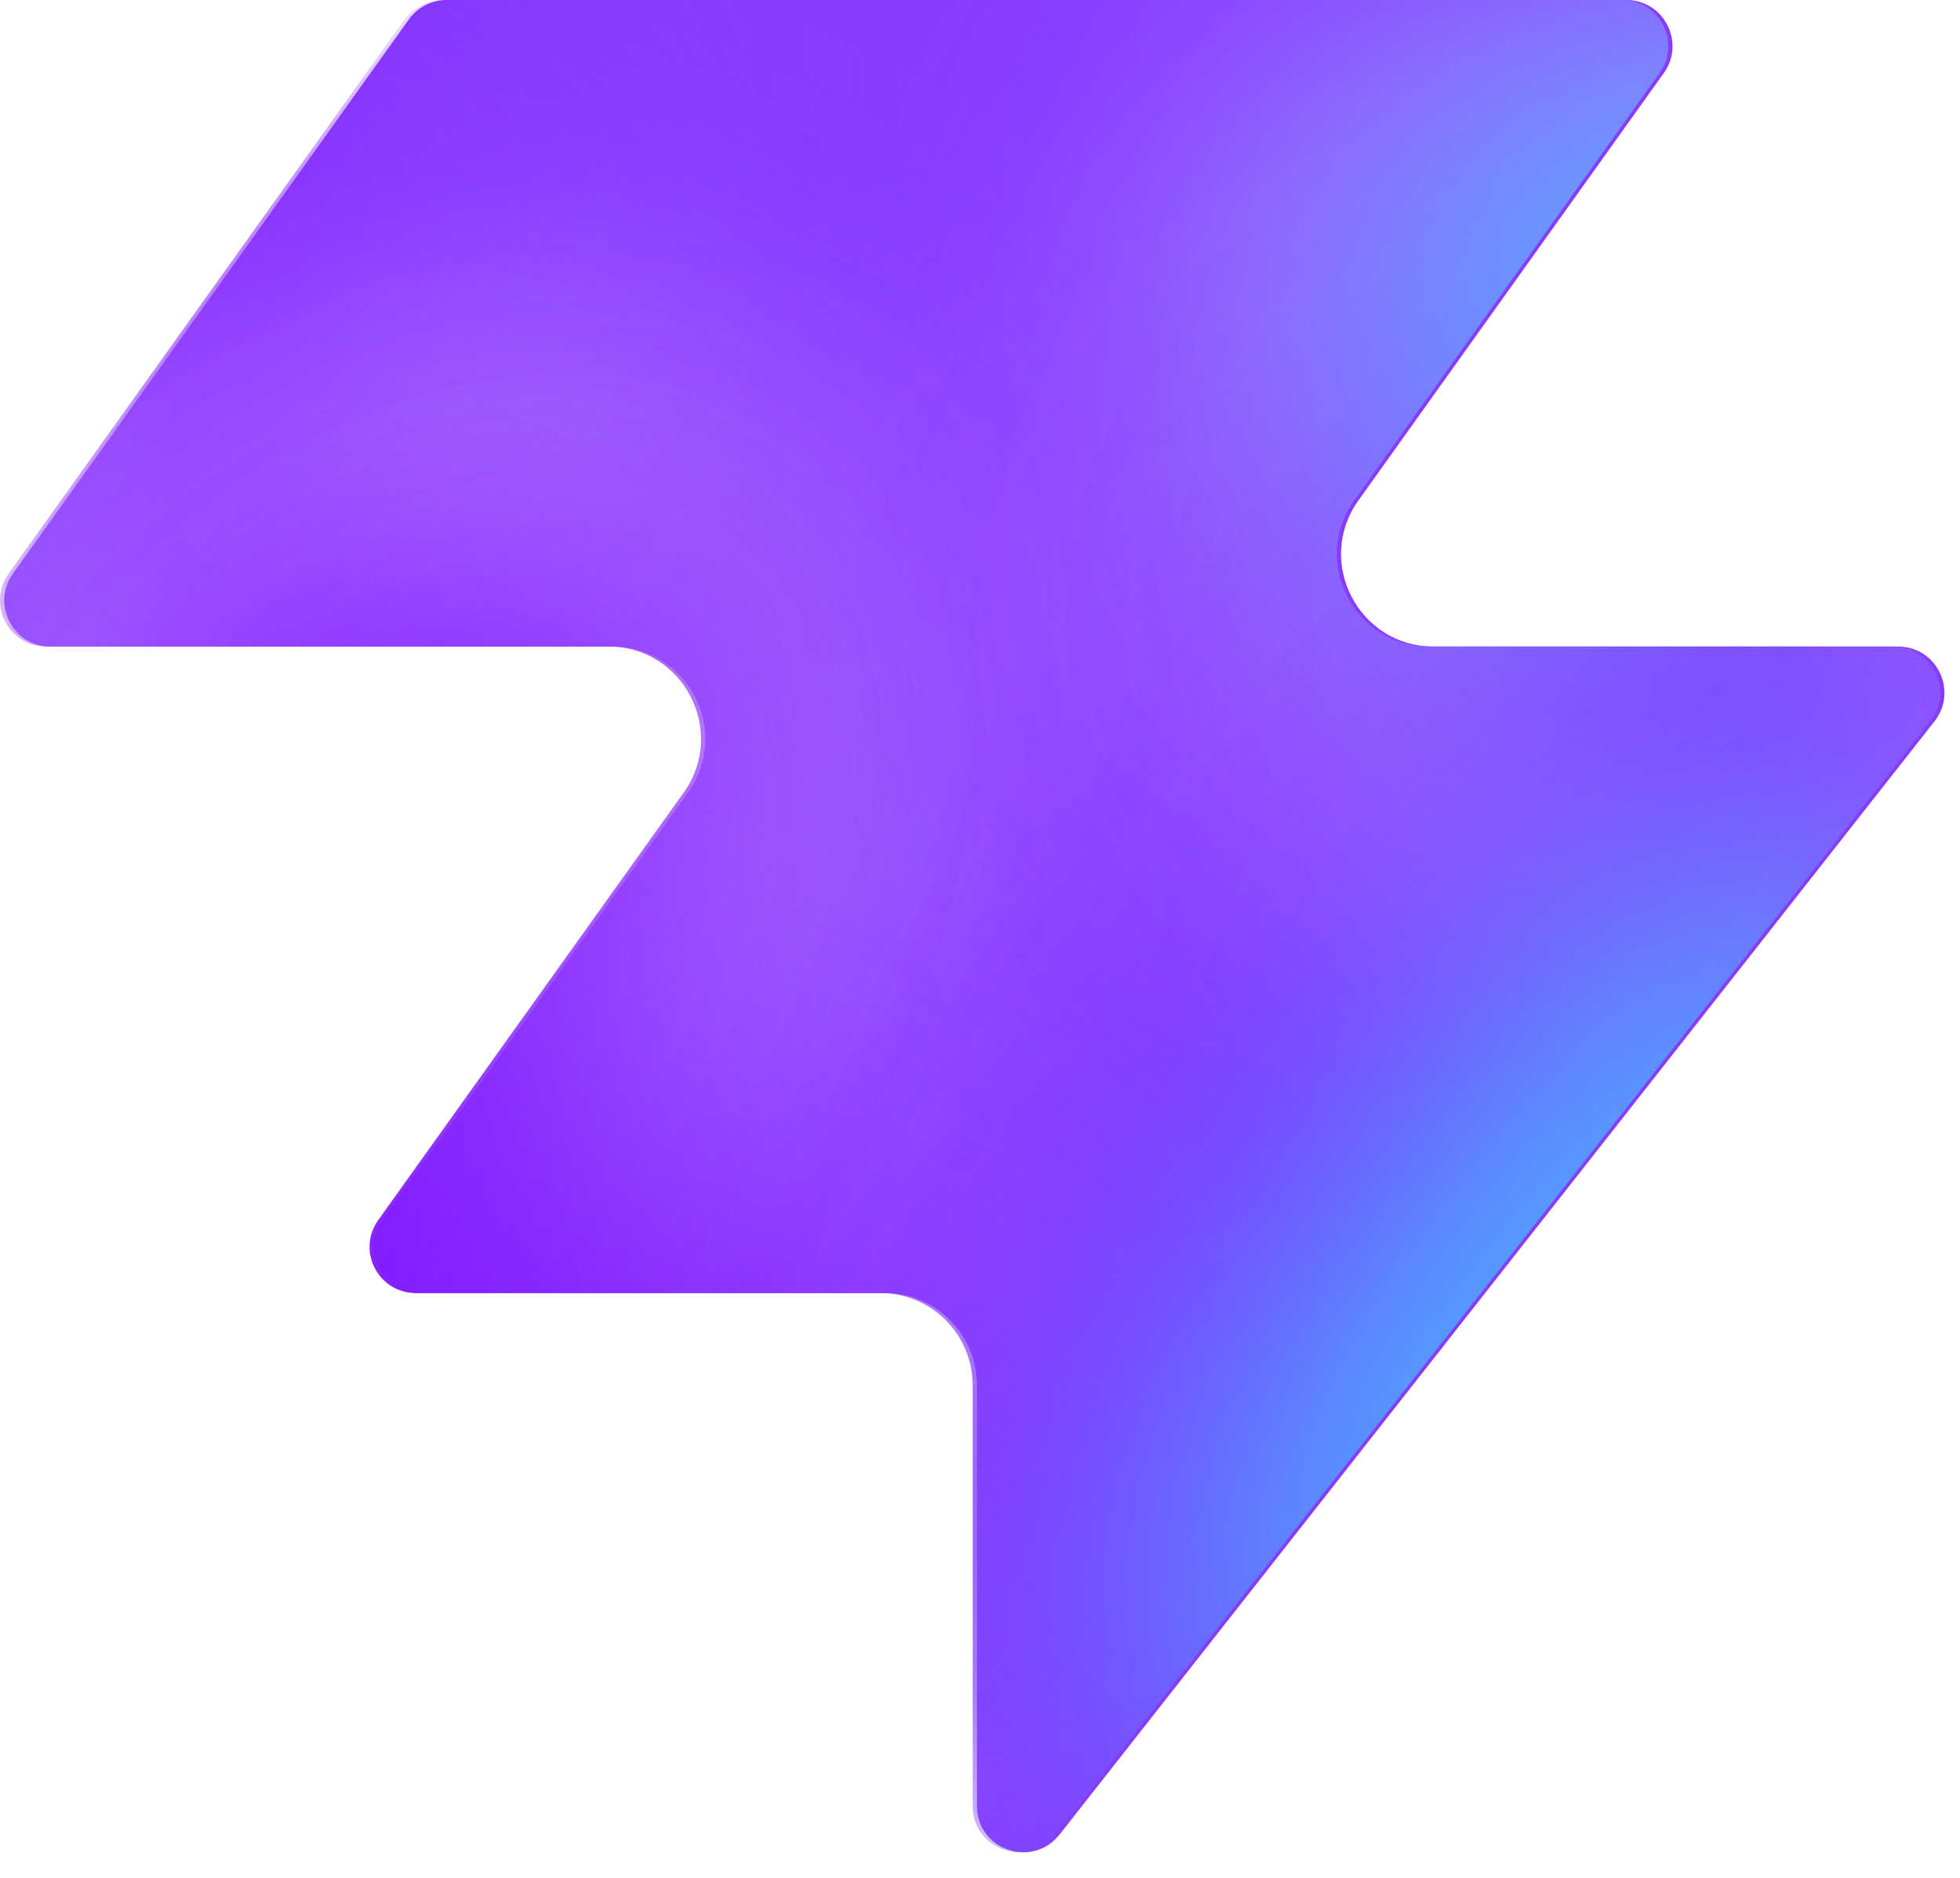
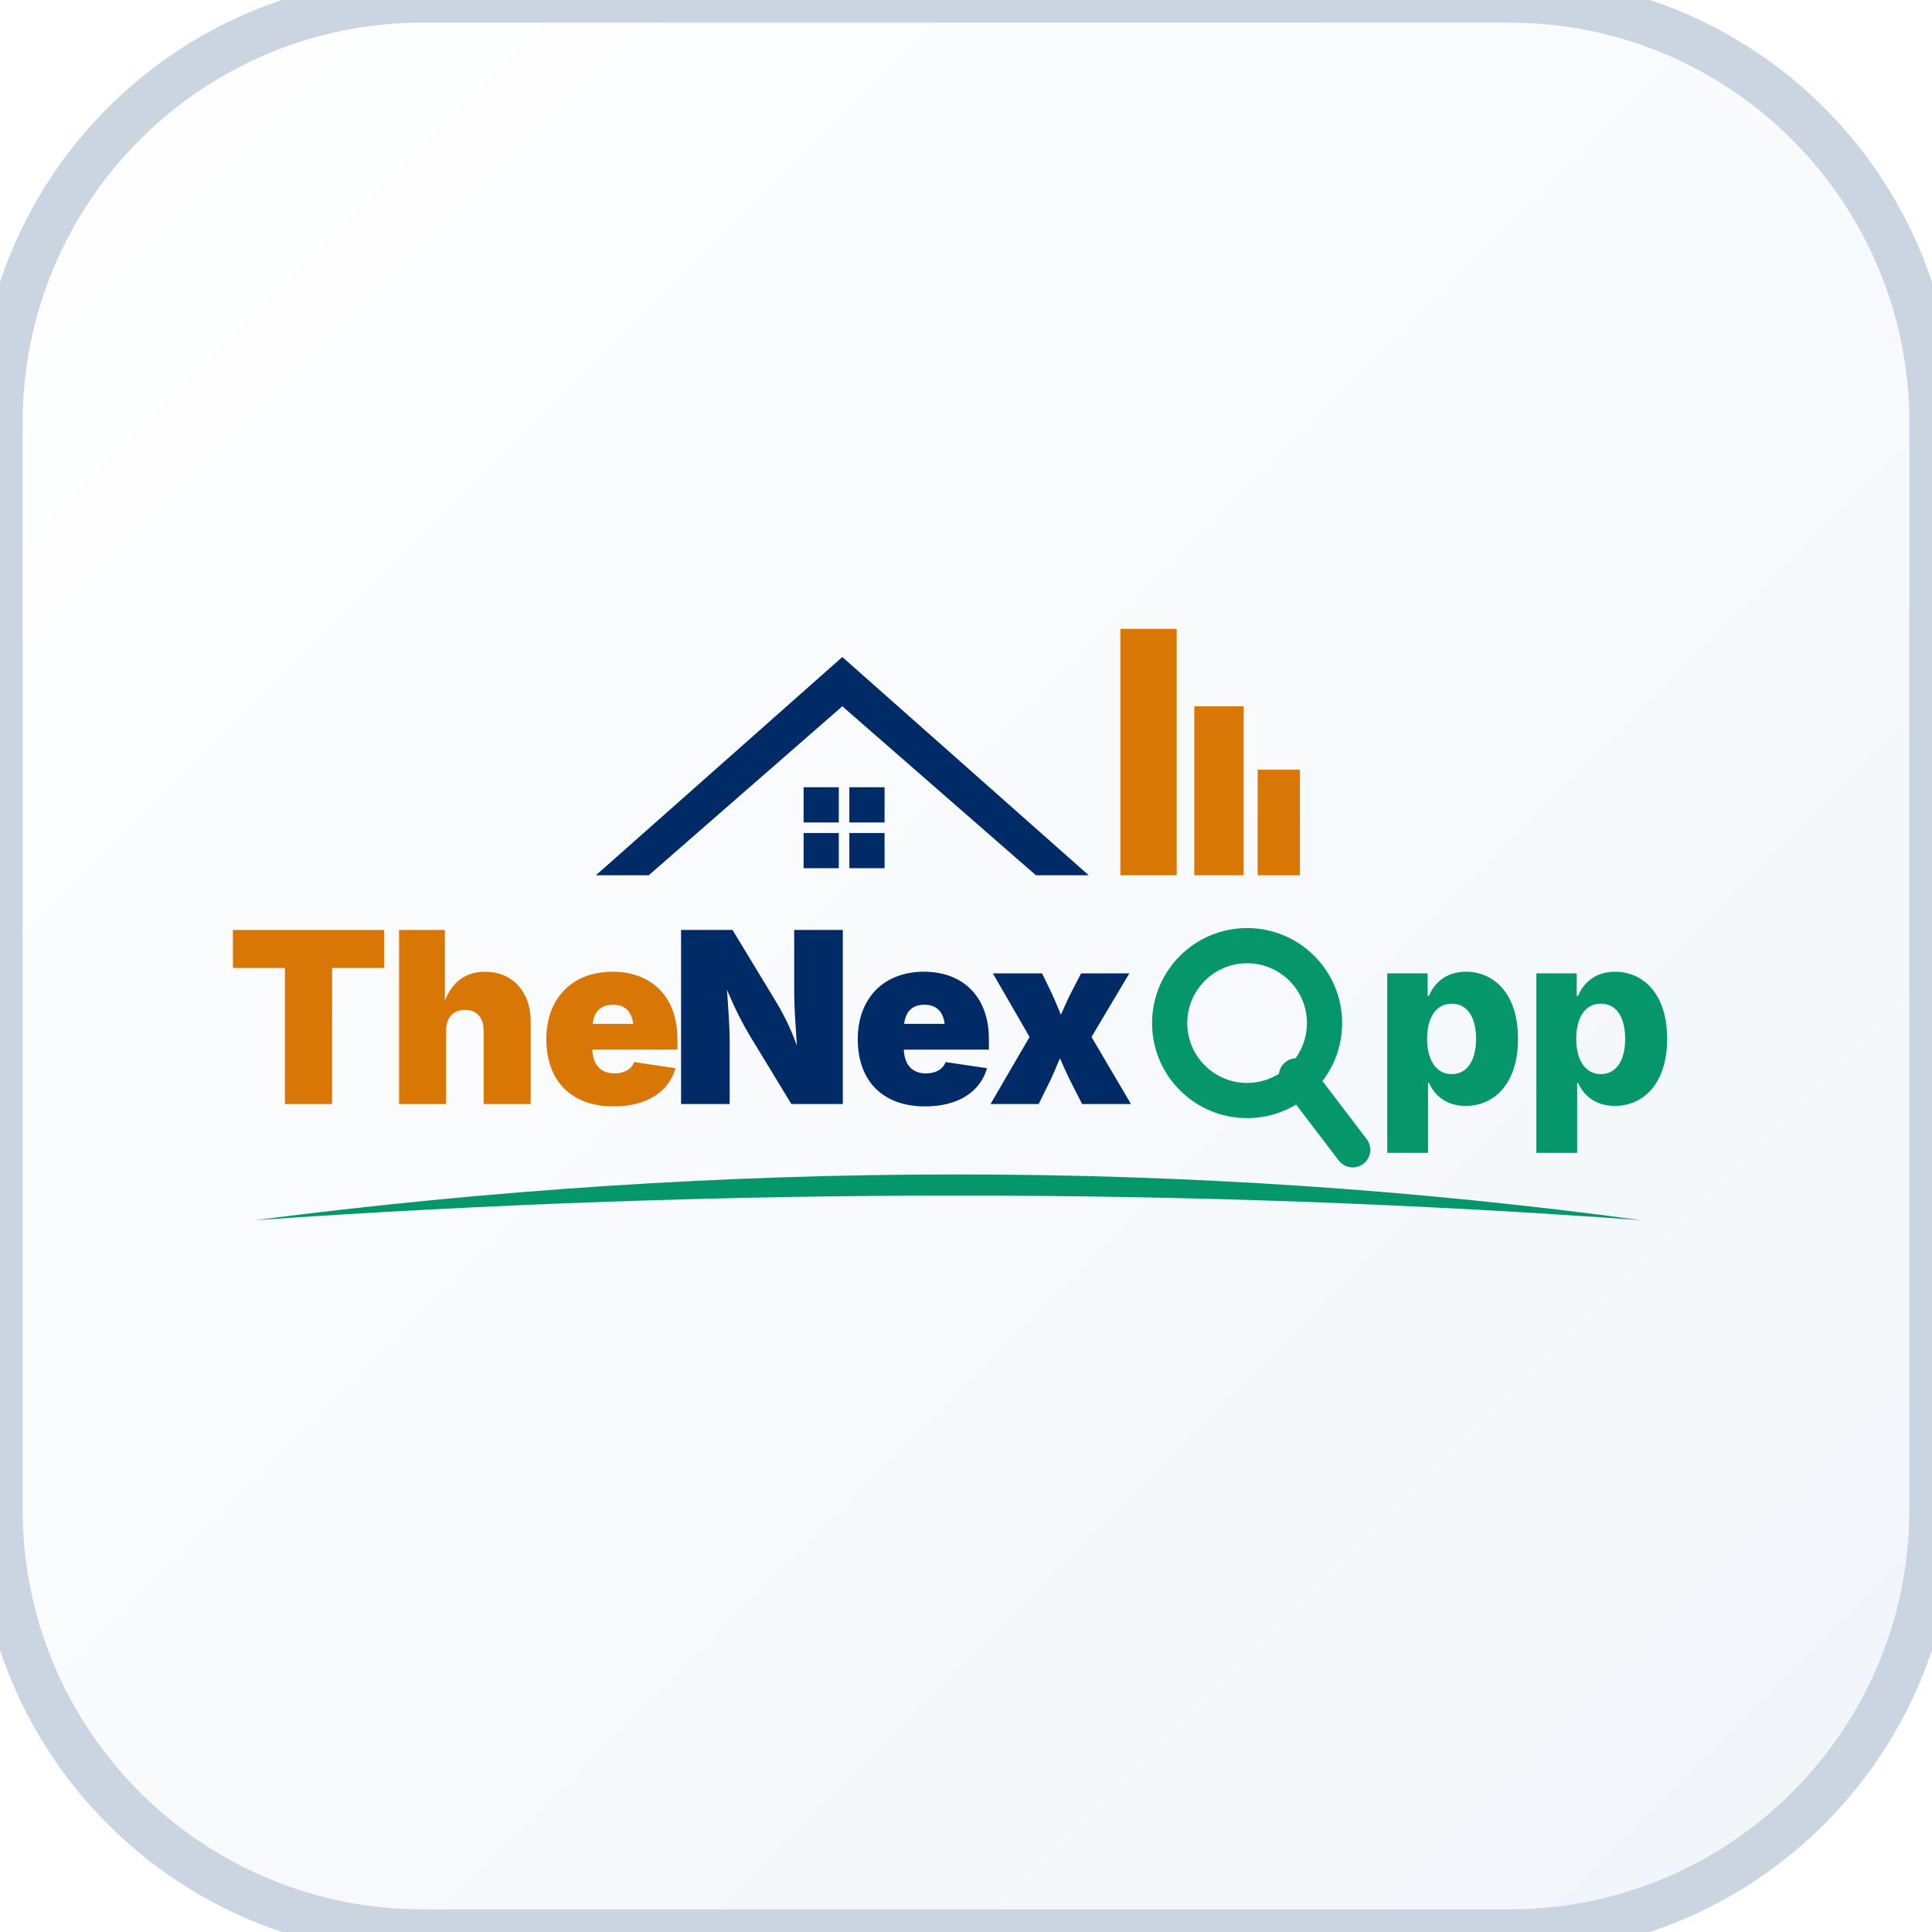
- <svg xmlns="http://www.w3.org/2000/svg" width="48" height="46" fill="none" viewBox="0 0 48 46">
-   <path fill="#863bff" d="M25.946 44.938c-.664.845-2.021.375-2.021-.698V33.937a2.26 2.26 0 0 0-2.262-2.262H10.287c-.92 0-1.456-1.04-.92-1.788l7.48-10.471c1.07-1.497 0-3.578-1.842-3.578H1.237c-.92 0-1.456-1.04-.92-1.788L10.013.474c.214-.297.556-.474.92-.474h28.894c.92 0 1.456 1.04.92 1.788l-7.48 10.471c-1.07 1.498 0 3.579 1.842 3.579h11.377c.943 0 1.473 1.088.89 1.83L25.947 44.94z" style="fill:#863bff;fill:color(display-p3 .525 .23 1);fill-opacity:1" />
-   <mask id="a" width="48" height="46" x="0" y="0" maskUnits="userSpaceOnUse" style="mask-type:alpha">
-     <path fill="#000" d="M25.842 44.938c-.664.844-2.021.375-2.021-.698V33.937a2.26 2.26 0 0 0-2.262-2.262H10.183c-.92 0-1.456-1.04-.92-1.788l7.48-10.471c1.07-1.498 0-3.579-1.842-3.579H1.133c-.92 0-1.456-1.04-.92-1.787L9.91.473c.214-.297.556-.474.92-.474h28.894c.92 0 1.456 1.04.92 1.788l-7.48 10.471c-1.07 1.498 0 3.578 1.842 3.578h11.377c.943 0 1.473 1.088.89 1.832L25.843 44.94z" style="fill:#000;fill-opacity:1" />
-   </mask>
-   <g mask="url(#a)">
-     <g filter="url(#b)">
-       <ellipse cx="5.508" cy="14.704" fill="#ede6ff" rx="5.508" ry="14.704" style="fill:#ede6ff;fill:color(display-p3 .927 .903 1);fill-opacity:1" transform="matrix(.00324 1 1 -.00324 -4.47 31.516)" />
-     </g>
-     <g filter="url(#c)">
-       <ellipse cx="10.399" cy="29.851" fill="#ede6ff" rx="10.399" ry="29.851" style="fill:#ede6ff;fill:color(display-p3 .927 .903 1);fill-opacity:1" transform="matrix(.00324 1 1 -.00324 -39.328 7.883)" />
-     </g>
-     <g filter="url(#d)">
-       <ellipse cx="5.508" cy="30.487" fill="#7e14ff" rx="5.508" ry="30.487" style="fill:#7e14ff;fill:color(display-p3 .492 .077 1);fill-opacity:1" transform="rotate(89.814 -25.913 -14.639)scale(1 -1)" />
-     </g>
-     <g filter="url(#e)">
-       <ellipse cx="5.508" cy="30.599" fill="#7e14ff" rx="5.508" ry="30.599" style="fill:#7e14ff;fill:color(display-p3 .492 .077 1);fill-opacity:1" transform="rotate(89.814 -32.644 -3.334)scale(1 -1)" />
-     </g>
-     <g filter="url(#f)">
-       <ellipse cx="5.508" cy="30.599" fill="#7e14ff" rx="5.508" ry="30.599" style="fill:#7e14ff;fill:color(display-p3 .492 .077 1);fill-opacity:1" transform="matrix(.00324 1 1 -.00324 -34.34 30.47)" />
-     </g>
-     <g filter="url(#g)">
-       <ellipse cx="14.072" cy="22.078" fill="#ede6ff" rx="14.072" ry="22.078" style="fill:#ede6ff;fill:color(display-p3 .927 .903 1);fill-opacity:1" transform="rotate(93.35 24.506 48.493)scale(-1 1)" />
-     </g>
-     <g filter="url(#h)">
-       <ellipse cx="3.47" cy="21.501" fill="#7e14ff" rx="3.47" ry="21.501" style="fill:#7e14ff;fill:color(display-p3 .492 .077 1);fill-opacity:1" transform="rotate(89.009 28.708 47.59)scale(-1 1)" />
-     </g>
-     <g filter="url(#i)">
-       <ellipse cx="3.47" cy="21.501" fill="#7e14ff" rx="3.47" ry="21.501" style="fill:#7e14ff;fill:color(display-p3 .492 .077 1);fill-opacity:1" transform="rotate(89.009 28.708 47.59)scale(-1 1)" />
-     </g>
-     <g filter="url(#j)">
-       <ellipse cx=".387" cy="8.972" fill="#7e14ff" rx="4.407" ry="29.108" style="fill:#7e14ff;fill:color(display-p3 .492 .077 1);fill-opacity:1" transform="rotate(39.51 .387 8.972)" />
-     </g>
-     <g filter="url(#k)">
-       <ellipse cx="47.523" cy="-6.092" fill="#7e14ff" rx="4.407" ry="29.108" style="fill:#7e14ff;fill:color(display-p3 .492 .077 1);fill-opacity:1" transform="rotate(37.892 47.523 -6.092)" />
-     </g>
-     <g filter="url(#l)">
-       <ellipse cx="41.412" cy="6.333" fill="#47bfff" rx="5.971" ry="9.665" style="fill:#47bfff;fill:color(display-p3 .28 .748 1);fill-opacity:1" transform="rotate(37.892 41.412 6.333)" />
-     </g>
-     <g filter="url(#m)">
-       <ellipse cx="-1.879" cy="38.332" fill="#7e14ff" rx="4.407" ry="29.108" style="fill:#7e14ff;fill:color(display-p3 .492 .077 1);fill-opacity:1" transform="rotate(37.892 -1.88 38.332)" />
-     </g>
-     <g filter="url(#n)">
-       <ellipse cx="-1.879" cy="38.332" fill="#7e14ff" rx="4.407" ry="29.108" style="fill:#7e14ff;fill:color(display-p3 .492 .077 1);fill-opacity:1" transform="rotate(37.892 -1.88 38.332)" />
-     </g>
-     <g filter="url(#o)">
-       <ellipse cx="35.651" cy="29.907" fill="#7e14ff" rx="4.407" ry="29.108" style="fill:#7e14ff;fill:color(display-p3 .492 .077 1);fill-opacity:1" transform="rotate(37.892 35.651 29.907)" />
-     </g>
-     <g filter="url(#p)">
-       <ellipse cx="38.418" cy="32.4" fill="#47bfff" rx="5.971" ry="15.297" style="fill:#47bfff;fill:color(display-p3 .28 .748 1);fill-opacity:1" transform="rotate(37.892 38.418 32.4)" />
-     </g>
+ <svg xmlns="http://www.w3.org/2000/svg" viewBox="0 0 64 64" width="64" height="64">
+   <defs>
+     <linearGradient id="nexoppFaviconBg" x1="0%" y1="0%" x2="100%" y2="100%">
+       <stop offset="0%" stop-color="#FFFFFF" />
+       <stop offset="100%" stop-color="#F1F5F9" />
+     </linearGradient>
+   </defs>
+   <rect width="64" height="64" rx="14" fill="url(#nexoppFaviconBg)" stroke="#CBD5E1" stroke-width="1.5" />
+   <g transform="translate(4, 18.5) scale(0.1166)">
+     <path d="M 135 90 L 205 28 L 275 90 H 260 L 205 42 L 150 90 Z" fill="#002B66" />
+     <rect x="194" y="65" width="10" height="10" fill="#002B66" />
+     <rect x="207" y="65" width="10" height="10" fill="#002B66" />
+     <rect x="194" y="78" width="10" height="10" fill="#002B66" />
+     <rect x="207" y="78" width="10" height="10" fill="#002B66" />
+     <rect x="284" y="20" width="16" height="70" fill="#D97706" />
+     <rect x="305" y="42" width="14" height="48" fill="#D97706" />
+     <rect x="323" y="60" width="12" height="30" fill="#D97706" />
+     <text x="30" y="155" fill="#D97706" font-family="'Plus Jakarta Sans', 'Inter', -apple-system, sans-serif" font-weight="900" font-size="68" letter-spacing="-1px">The</text>
+     <text x="156" y="155" fill="#002B66" font-family="'Plus Jakarta Sans', 'Inter', -apple-system, sans-serif" font-weight="900" font-size="68" letter-spacing="-1px">Nex</text>
+     <circle cx="320" cy="132" r="22" stroke="#059669" stroke-width="10" fill="none" />
+     <line x1="334" y1="147" x2="350" y2="168" stroke="#059669" stroke-width="10" stroke-linecap="round" />
+     <text x="356" y="155" fill="#059669" font-family="'Plus Jakarta Sans', 'Inter', -apple-system, sans-serif" font-weight="800" font-size="68" letter-spacing="-1px">pp</text>
+     <path d="M 38 188 Q 240 162 432 188 Q 240 174 38 188 Z" fill="#059669" />
  </g>
-   <defs>
-     <filter id="b" width="60.045" height="41.654" x="-19.77" y="16.149" color-interpolation-filters="sRGB" filterUnits="userSpaceOnUse">
-       <feFlood flood-opacity="0" result="BackgroundImageFix" />
-       <feBlend in="SourceGraphic" in2="BackgroundImageFix" result="shape" />
-       <feGaussianBlur result="effect1_foregroundBlur_2002_17158" stdDeviation="7.659" />
-     </filter>
-     <filter id="c" width="90.34" height="51.437" x="-54.613" y="-7.533" color-interpolation-filters="sRGB" filterUnits="userSpaceOnUse">
-       <feFlood flood-opacity="0" result="BackgroundImageFix" />
-       <feBlend in="SourceGraphic" in2="BackgroundImageFix" result="shape" />
-       <feGaussianBlur result="effect1_foregroundBlur_2002_17158" stdDeviation="7.659" />
-     </filter>
-     <filter id="d" width="79.355" height="29.4" x="-49.64" y="2.03" color-interpolation-filters="sRGB" filterUnits="userSpaceOnUse">
-       <feFlood flood-opacity="0" result="BackgroundImageFix" />
-       <feBlend in="SourceGraphic" in2="BackgroundImageFix" result="shape" />
-       <feGaussianBlur result="effect1_foregroundBlur_2002_17158" stdDeviation="4.596" />
-     </filter>
-     <filter id="e" width="79.579" height="29.4" x="-45.045" y="20.029" color-interpolation-filters="sRGB" filterUnits="userSpaceOnUse">
-       <feFlood flood-opacity="0" result="BackgroundImageFix" />
-       <feBlend in="SourceGraphic" in2="BackgroundImageFix" result="shape" />
-       <feGaussianBlur result="effect1_foregroundBlur_2002_17158" stdDeviation="4.596" />
-     </filter>
-     <filter id="f" width="79.579" height="29.4" x="-43.513" y="21.178" color-interpolation-filters="sRGB" filterUnits="userSpaceOnUse">
-       <feFlood flood-opacity="0" result="BackgroundImageFix" />
-       <feBlend in="SourceGraphic" in2="BackgroundImageFix" result="shape" />
-       <feGaussianBlur result="effect1_foregroundBlur_2002_17158" stdDeviation="4.596" />
-     </filter>
-     <filter id="g" width="74.749" height="58.852" x="15.756" y="-17.901" color-interpolation-filters="sRGB" filterUnits="userSpaceOnUse">
-       <feFlood flood-opacity="0" result="BackgroundImageFix" />
-       <feBlend in="SourceGraphic" in2="BackgroundImageFix" result="shape" />
-       <feGaussianBlur result="effect1_foregroundBlur_2002_17158" stdDeviation="7.659" />
-     </filter>
-     <filter id="h" width="61.377" height="25.362" x="23.548" y="2.284" color-interpolation-filters="sRGB" filterUnits="userSpaceOnUse">
-       <feFlood flood-opacity="0" result="BackgroundImageFix" />
-       <feBlend in="SourceGraphic" in2="BackgroundImageFix" result="shape" />
-       <feGaussianBlur result="effect1_foregroundBlur_2002_17158" stdDeviation="4.596" />
-     </filter>
-     <filter id="i" width="61.377" height="25.362" x="23.548" y="2.284" color-interpolation-filters="sRGB" filterUnits="userSpaceOnUse">
-       <feFlood flood-opacity="0" result="BackgroundImageFix" />
-       <feBlend in="SourceGraphic" in2="BackgroundImageFix" result="shape" />
-       <feGaussianBlur result="effect1_foregroundBlur_2002_17158" stdDeviation="4.596" />
-     </filter>
-     <filter id="j" width="56.045" height="63.649" x="-27.636" y="-22.853" color-interpolation-filters="sRGB" filterUnits="userSpaceOnUse">
-       <feFlood flood-opacity="0" result="BackgroundImageFix" />
-       <feBlend in="SourceGraphic" in2="BackgroundImageFix" result="shape" />
-       <feGaussianBlur result="effect1_foregroundBlur_2002_17158" stdDeviation="4.596" />
-     </filter>
-     <filter id="k" width="54.814" height="64.646" x="20.116" y="-38.415" color-interpolation-filters="sRGB" filterUnits="userSpaceOnUse">
-       <feFlood flood-opacity="0" result="BackgroundImageFix" />
-       <feBlend in="SourceGraphic" in2="BackgroundImageFix" result="shape" />
-       <feGaussianBlur result="effect1_foregroundBlur_2002_17158" stdDeviation="4.596" />
-     </filter>
-     <filter id="l" width="33.541" height="35.313" x="24.641" y="-11.323" color-interpolation-filters="sRGB" filterUnits="userSpaceOnUse">
-       <feFlood flood-opacity="0" result="BackgroundImageFix" />
-       <feBlend in="SourceGraphic" in2="BackgroundImageFix" result="shape" />
-       <feGaussianBlur result="effect1_foregroundBlur_2002_17158" stdDeviation="4.596" />
-     </filter>
-     <filter id="m" width="54.814" height="64.646" x="-29.286" y="6.009" color-interpolation-filters="sRGB" filterUnits="userSpaceOnUse">
-       <feFlood flood-opacity="0" result="BackgroundImageFix" />
-       <feBlend in="SourceGraphic" in2="BackgroundImageFix" result="shape" />
-       <feGaussianBlur result="effect1_foregroundBlur_2002_17158" stdDeviation="4.596" />
-     </filter>
-     <filter id="n" width="54.814" height="64.646" x="-29.286" y="6.009" color-interpolation-filters="sRGB" filterUnits="userSpaceOnUse">
-       <feFlood flood-opacity="0" result="BackgroundImageFix" />
-       <feBlend in="SourceGraphic" in2="BackgroundImageFix" result="shape" />
-       <feGaussianBlur result="effect1_foregroundBlur_2002_17158" stdDeviation="4.596" />
-     </filter>
-     <filter id="o" width="54.814" height="64.646" x="8.244" y="-2.416" color-interpolation-filters="sRGB" filterUnits="userSpaceOnUse">
-       <feFlood flood-opacity="0" result="BackgroundImageFix" />
-       <feBlend in="SourceGraphic" in2="BackgroundImageFix" result="shape" />
-       <feGaussianBlur result="effect1_foregroundBlur_2002_17158" stdDeviation="4.596" />
-     </filter>
-     <filter id="p" width="39.409" height="43.623" x="18.713" y="10.588" color-interpolation-filters="sRGB" filterUnits="userSpaceOnUse">
-       <feFlood flood-opacity="0" result="BackgroundImageFix" />
-       <feBlend in="SourceGraphic" in2="BackgroundImageFix" result="shape" />
-       <feGaussianBlur result="effect1_foregroundBlur_2002_17158" stdDeviation="4.596" />
-     </filter>
-   </defs>
</svg>
